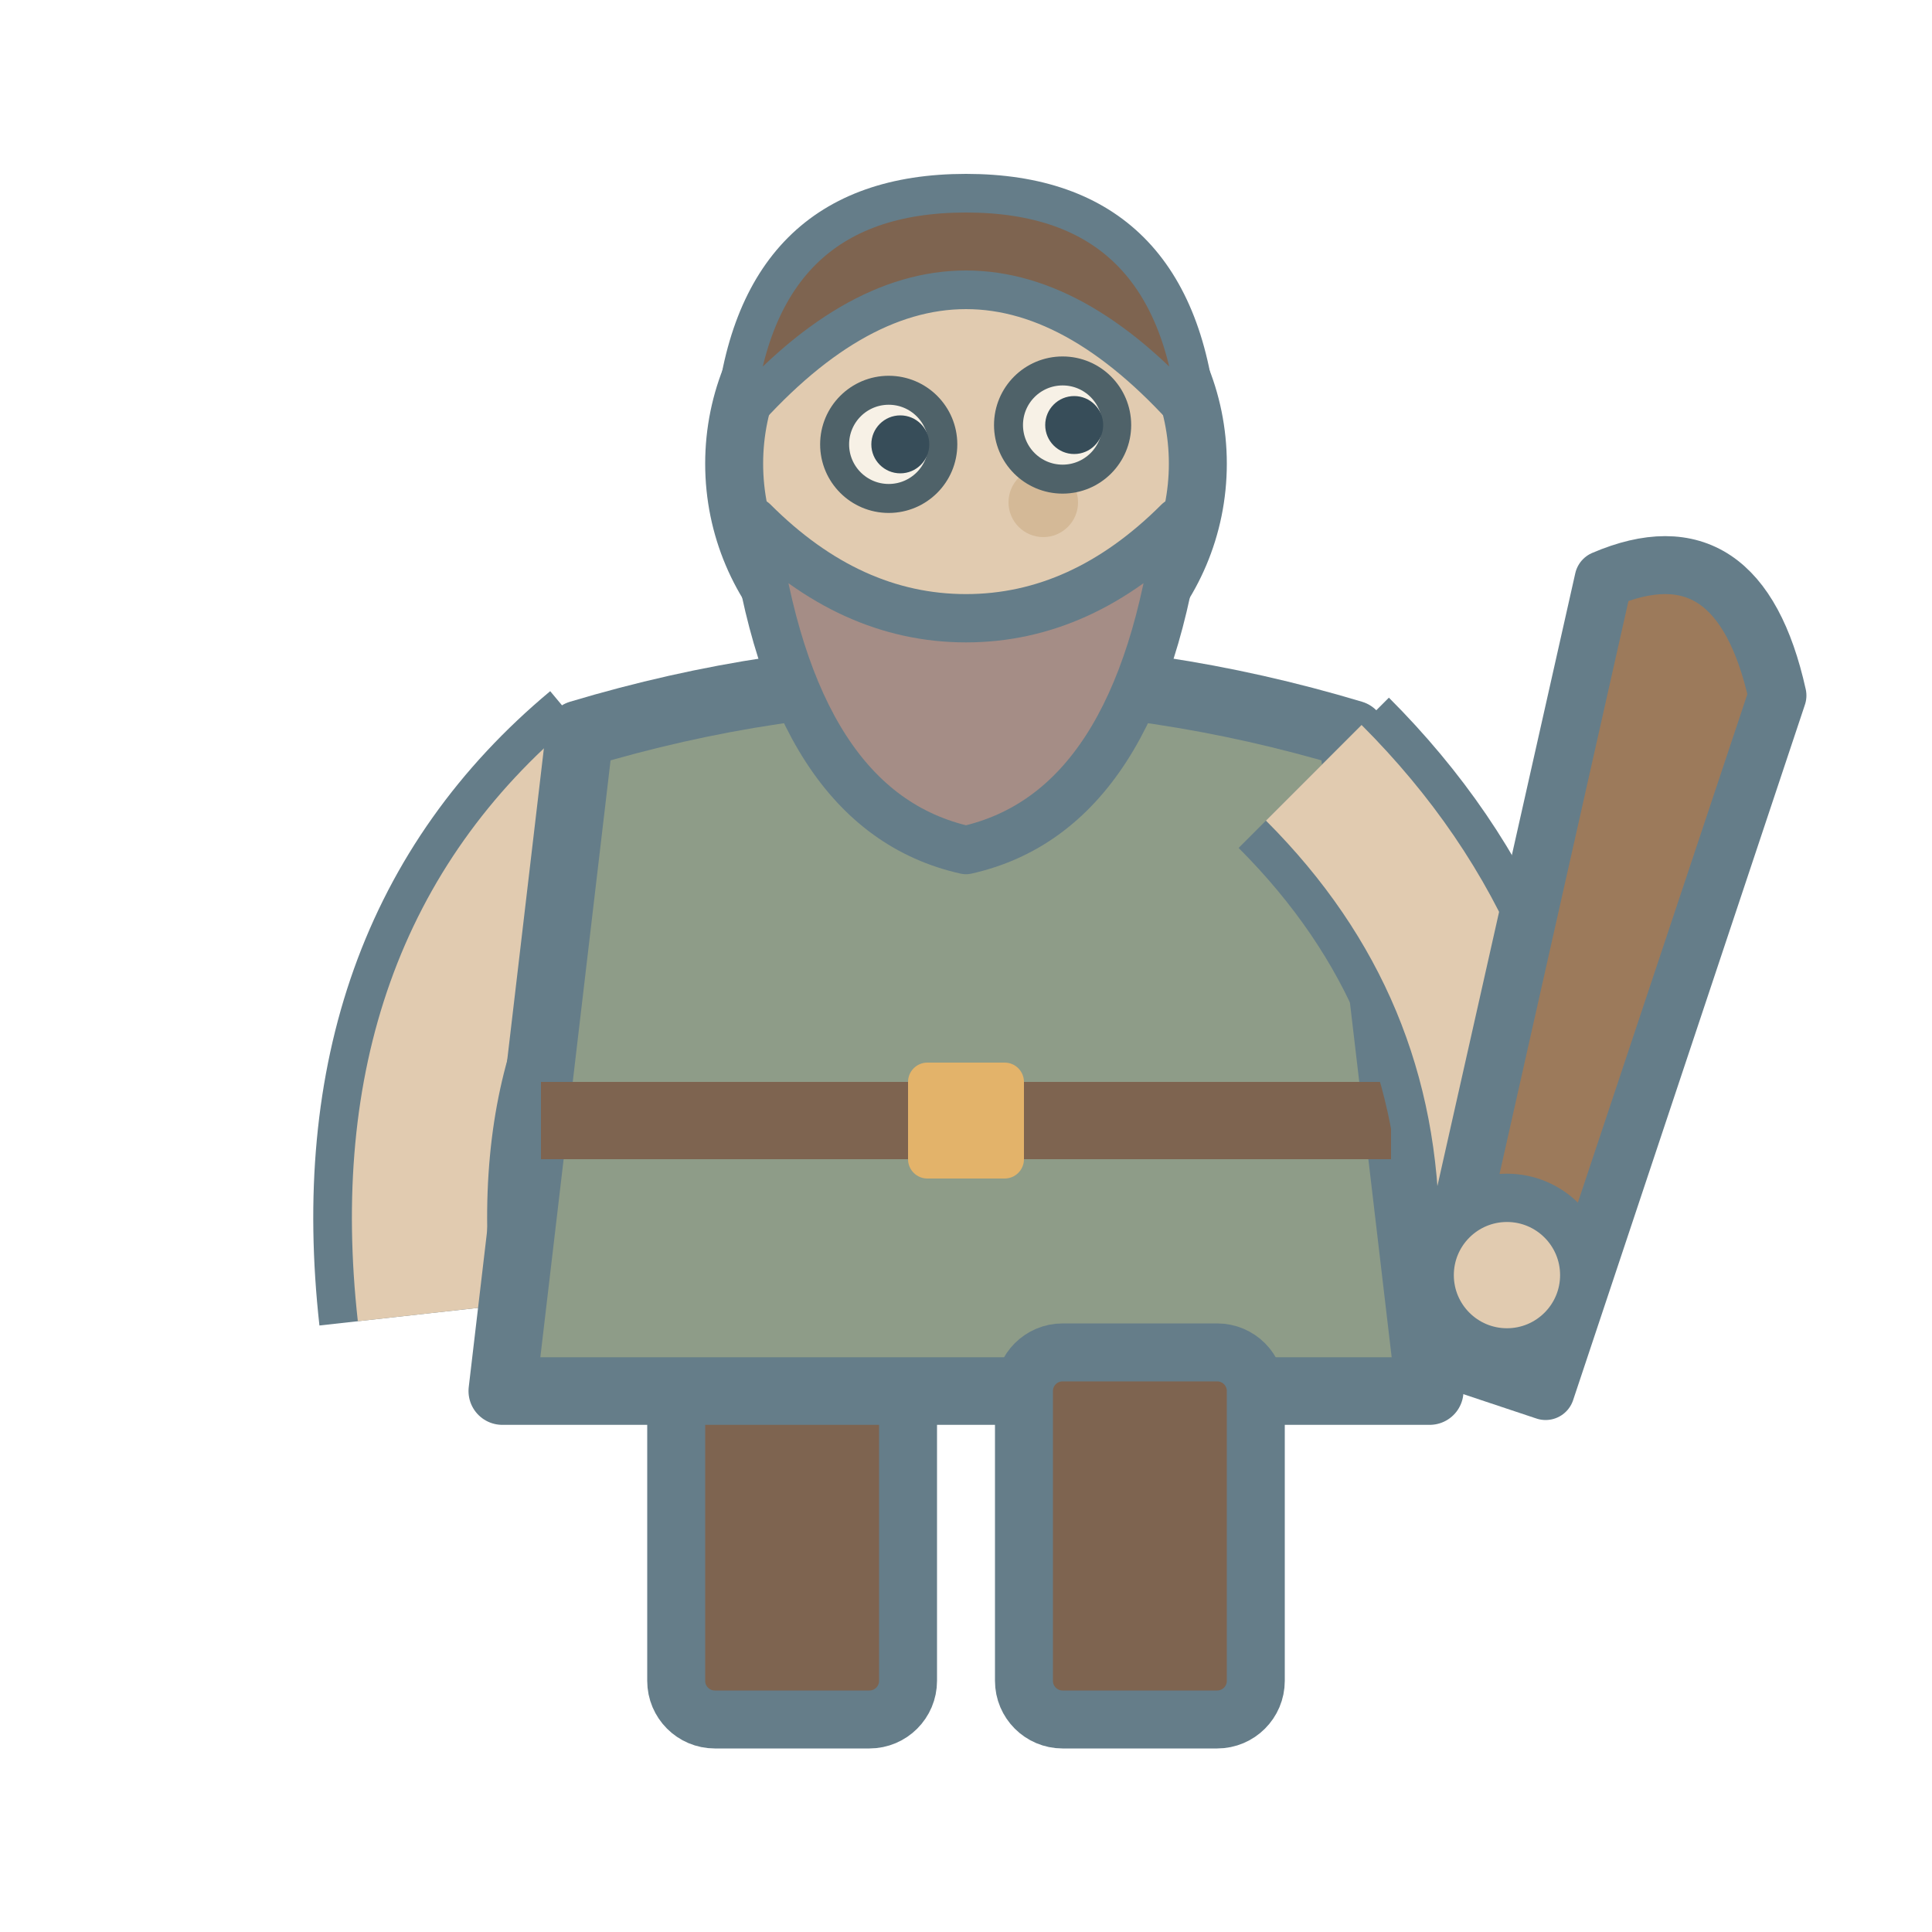
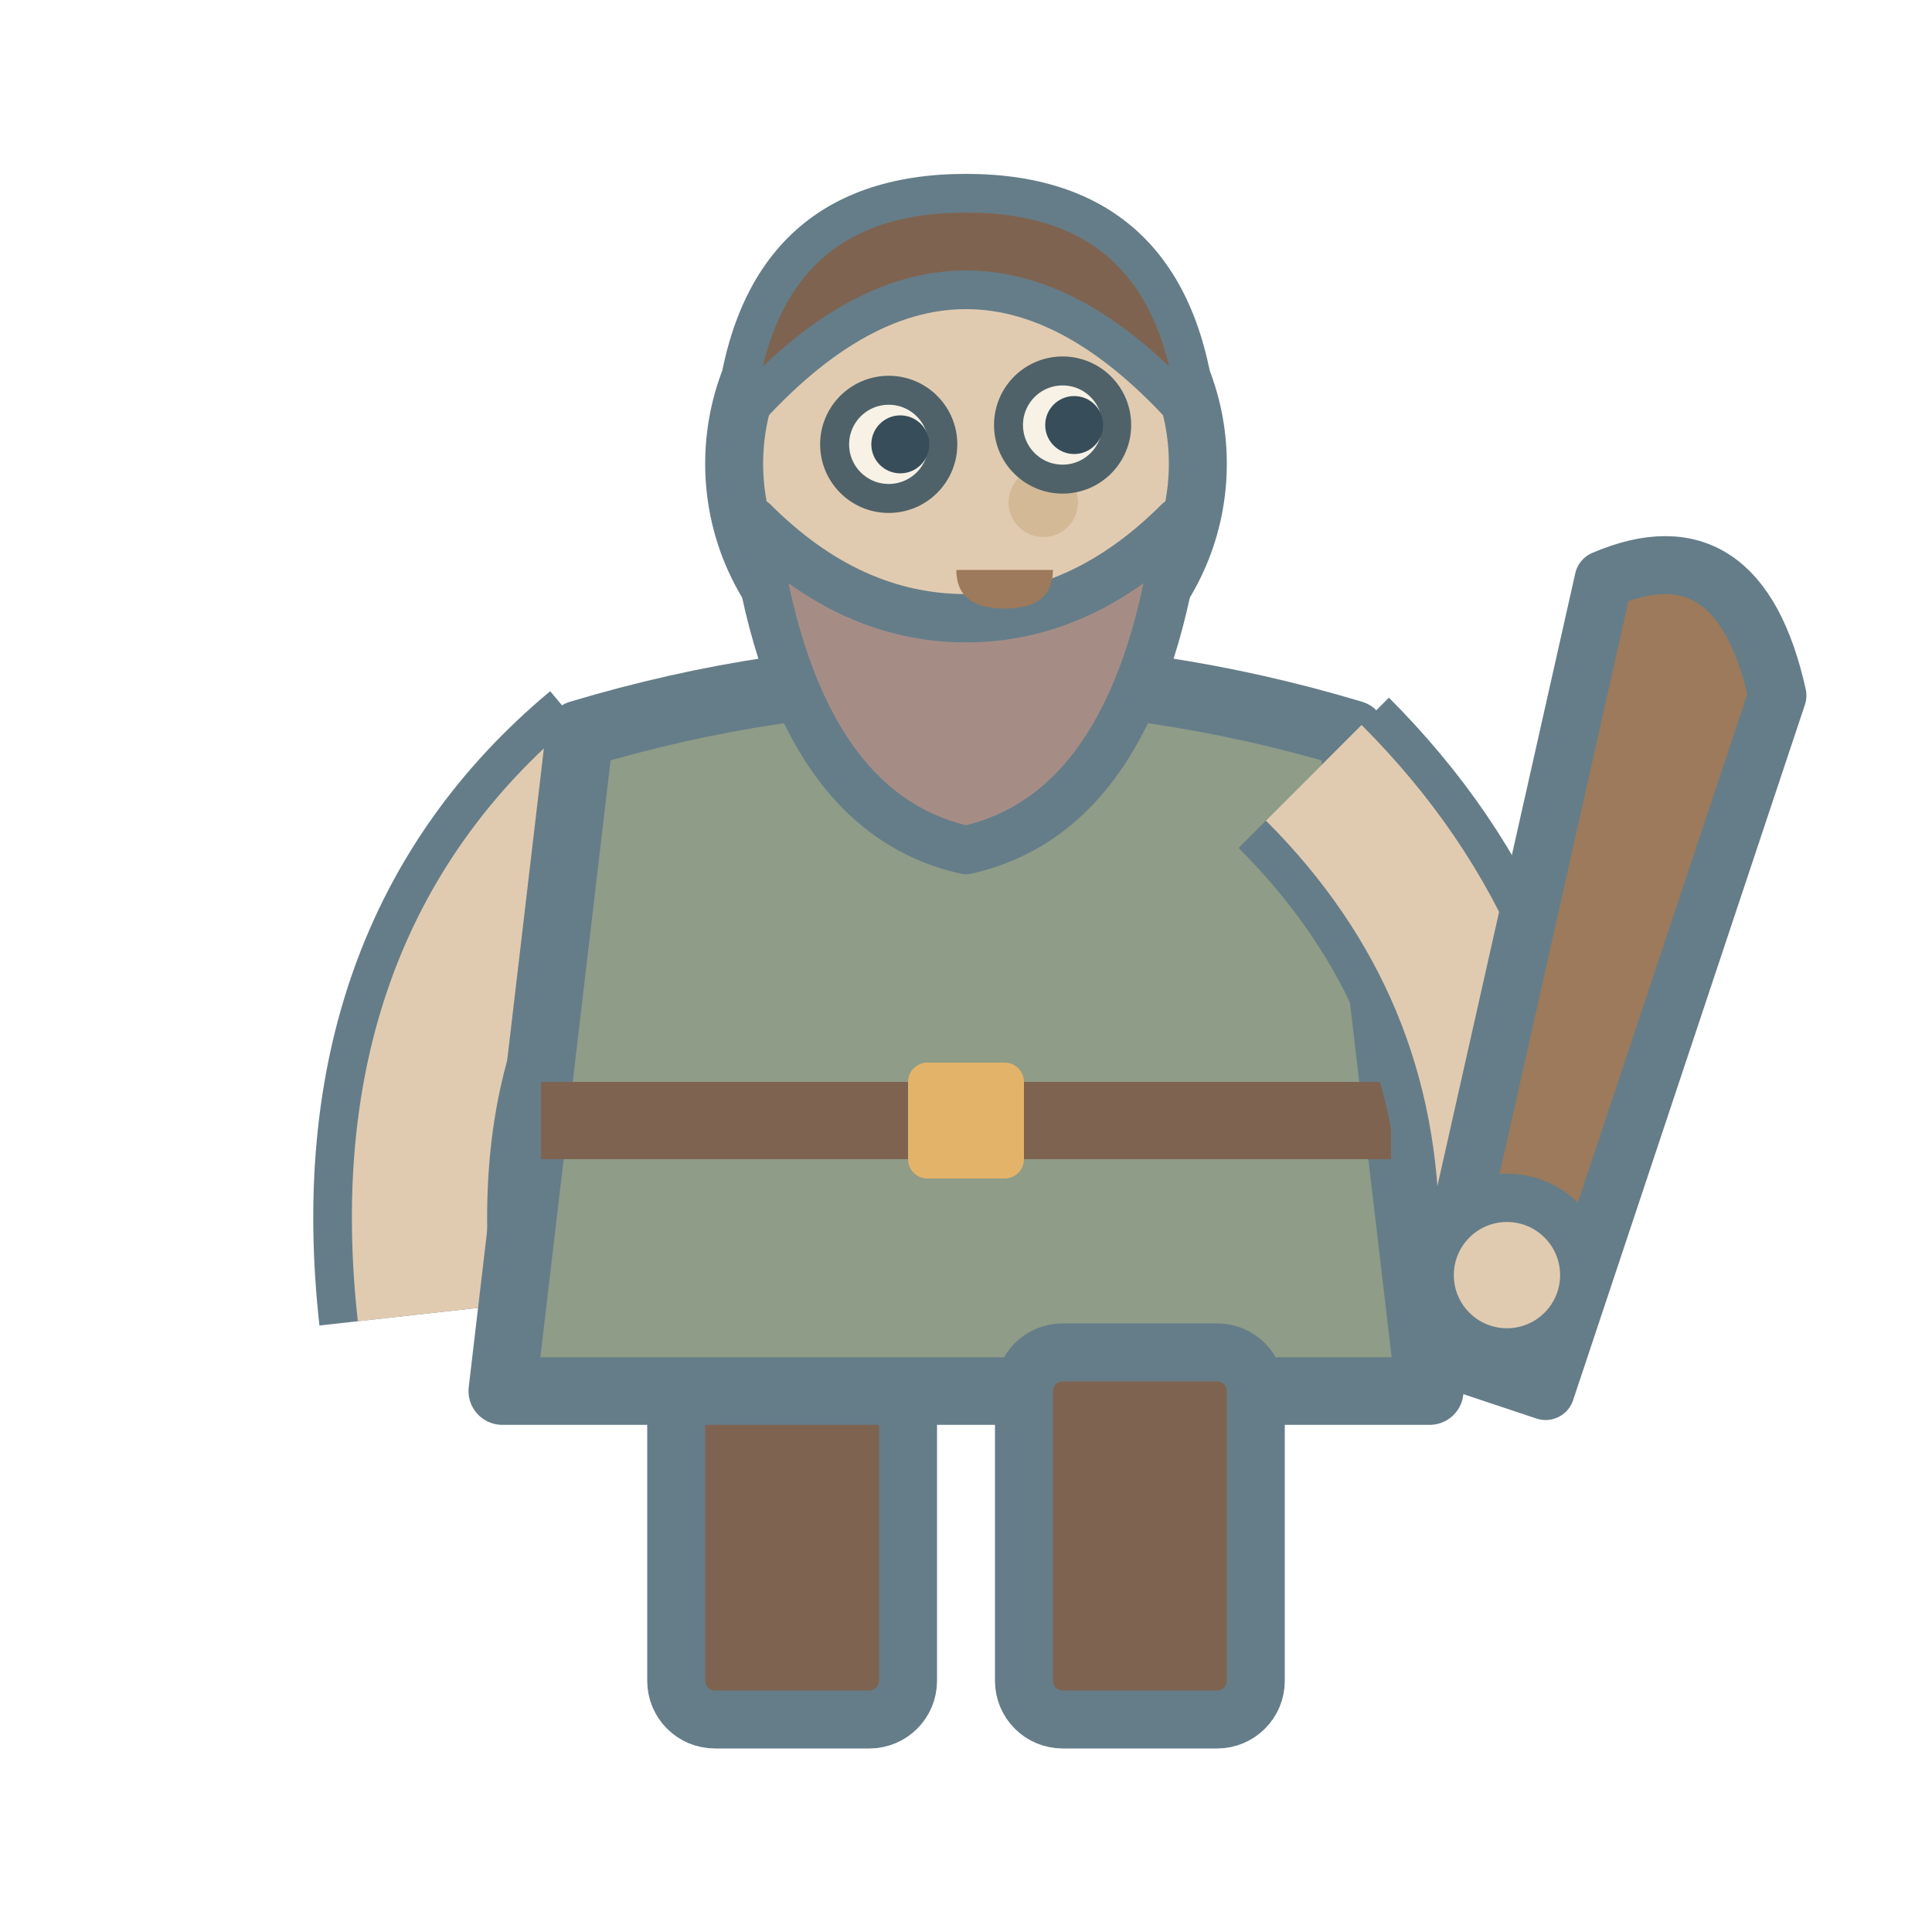
<svg xmlns="http://www.w3.org/2000/svg" viewBox="0 0 100 100">
  <g data-part="arm-l" data-pivot="32 42">
    <path d="M32 40Q20 50 22 68" fill="none" stroke="#657D89" stroke-width="11" />
    <path d="M32 40Q20 50 22 68" fill="none" stroke="#E1CBB0" stroke-width="7" />
  </g>
  <g data-part="leg-l" data-pivot="41 70">
    <rect x="35" y="70" width="12" height="19" rx="2" fill="#7E6450" stroke="#657D89" stroke-linejoin="round" stroke-linecap="round" stroke-width="3" />
  </g>
  <g data-part="body" data-pivot="50 56">
    <path d="M30 38Q50 32 70 38L74 72H26Z" fill="#8E9C88" stroke="#657D89" stroke-linejoin="round" stroke-linecap="round" stroke-width="3.5" />
    <path d="M28 58H72" stroke="#7E6450" stroke-width="4" />
    <rect x="47" y="55" width="6" height="6" rx="1" fill="#E3B36A" />
  </g>
  <g data-part="head" data-pivot="50 36">
    <circle cx="50" cy="24" r="12" fill="#E1CBB0" stroke="#657D89" stroke-linejoin="round" stroke-linecap="round" stroke-width="3" />
    <path d="M38 22Q39 10 50 10Q61 10 62 22Q56 15 50 15Q44 15 38 22Z" fill="#7E6450" stroke="#657D89" stroke-linejoin="round" stroke-linecap="round" stroke-width="2" />
    <path d="M39 27Q41 42 50 44Q59 42 61 27Q56 32 50 32Q44 32 39 27Z" fill="#A58D86" stroke="#657D89" stroke-linejoin="round" stroke-linecap="round" stroke-width="2.5" />
    <circle cx="54" cy="26" r="1.8" fill="#D4B997" />
  </g>
  <g data-part="eye-l" data-pivot="46 23">
    <circle cx="46" cy="23" r="2.8" fill="#F7F1E6" stroke="#4F6269" stroke-width="1.5" />
    <circle cx="46.6" cy="23" r="1.5" fill="#374D59" />
  </g>
  <g data-part="eye-r" data-pivot="55 22">
    <circle cx="55" cy="22" r="2.8" fill="#F7F1E6" stroke="#4F6269" stroke-width="1.5" />
    <circle cx="55.6" cy="22" r="1.5" fill="#374D59" />
  </g>
+   <g data-part="mouth" data-pivot="52 29.5">
+     <path d="M49.5 29.5h5q0 2-2.5 2t-2.5-2z" fill="#9C7A5B" />
+   </g>
  <g data-part="leg-r" data-pivot="59 70">
    <rect x="53" y="70" width="12" height="19" rx="2" fill="#7E6450" stroke="#657D89" stroke-linejoin="round" stroke-linecap="round" stroke-width="3" />
  </g>
  <g data-part="arm-r" data-pivot="68 42">
    <path d="M68 40Q78 50 78 64" fill="none" stroke="#657D89" stroke-width="11" />
    <path d="M68 40Q78 50 78 64" fill="none" stroke="#E1CBB0" stroke-width="7" />
    <path d="M74 70 80 72 92 36Q90 27 83 30Z" fill="#9C7A5B" stroke="#657D89" stroke-linejoin="round" stroke-linecap="round" stroke-width="3" />
    <circle cx="78" cy="66" r="4" fill="#E1CBB0" stroke="#657D89" stroke-linejoin="round" stroke-linecap="round" stroke-width="2.5" />
  </g>
</svg>
